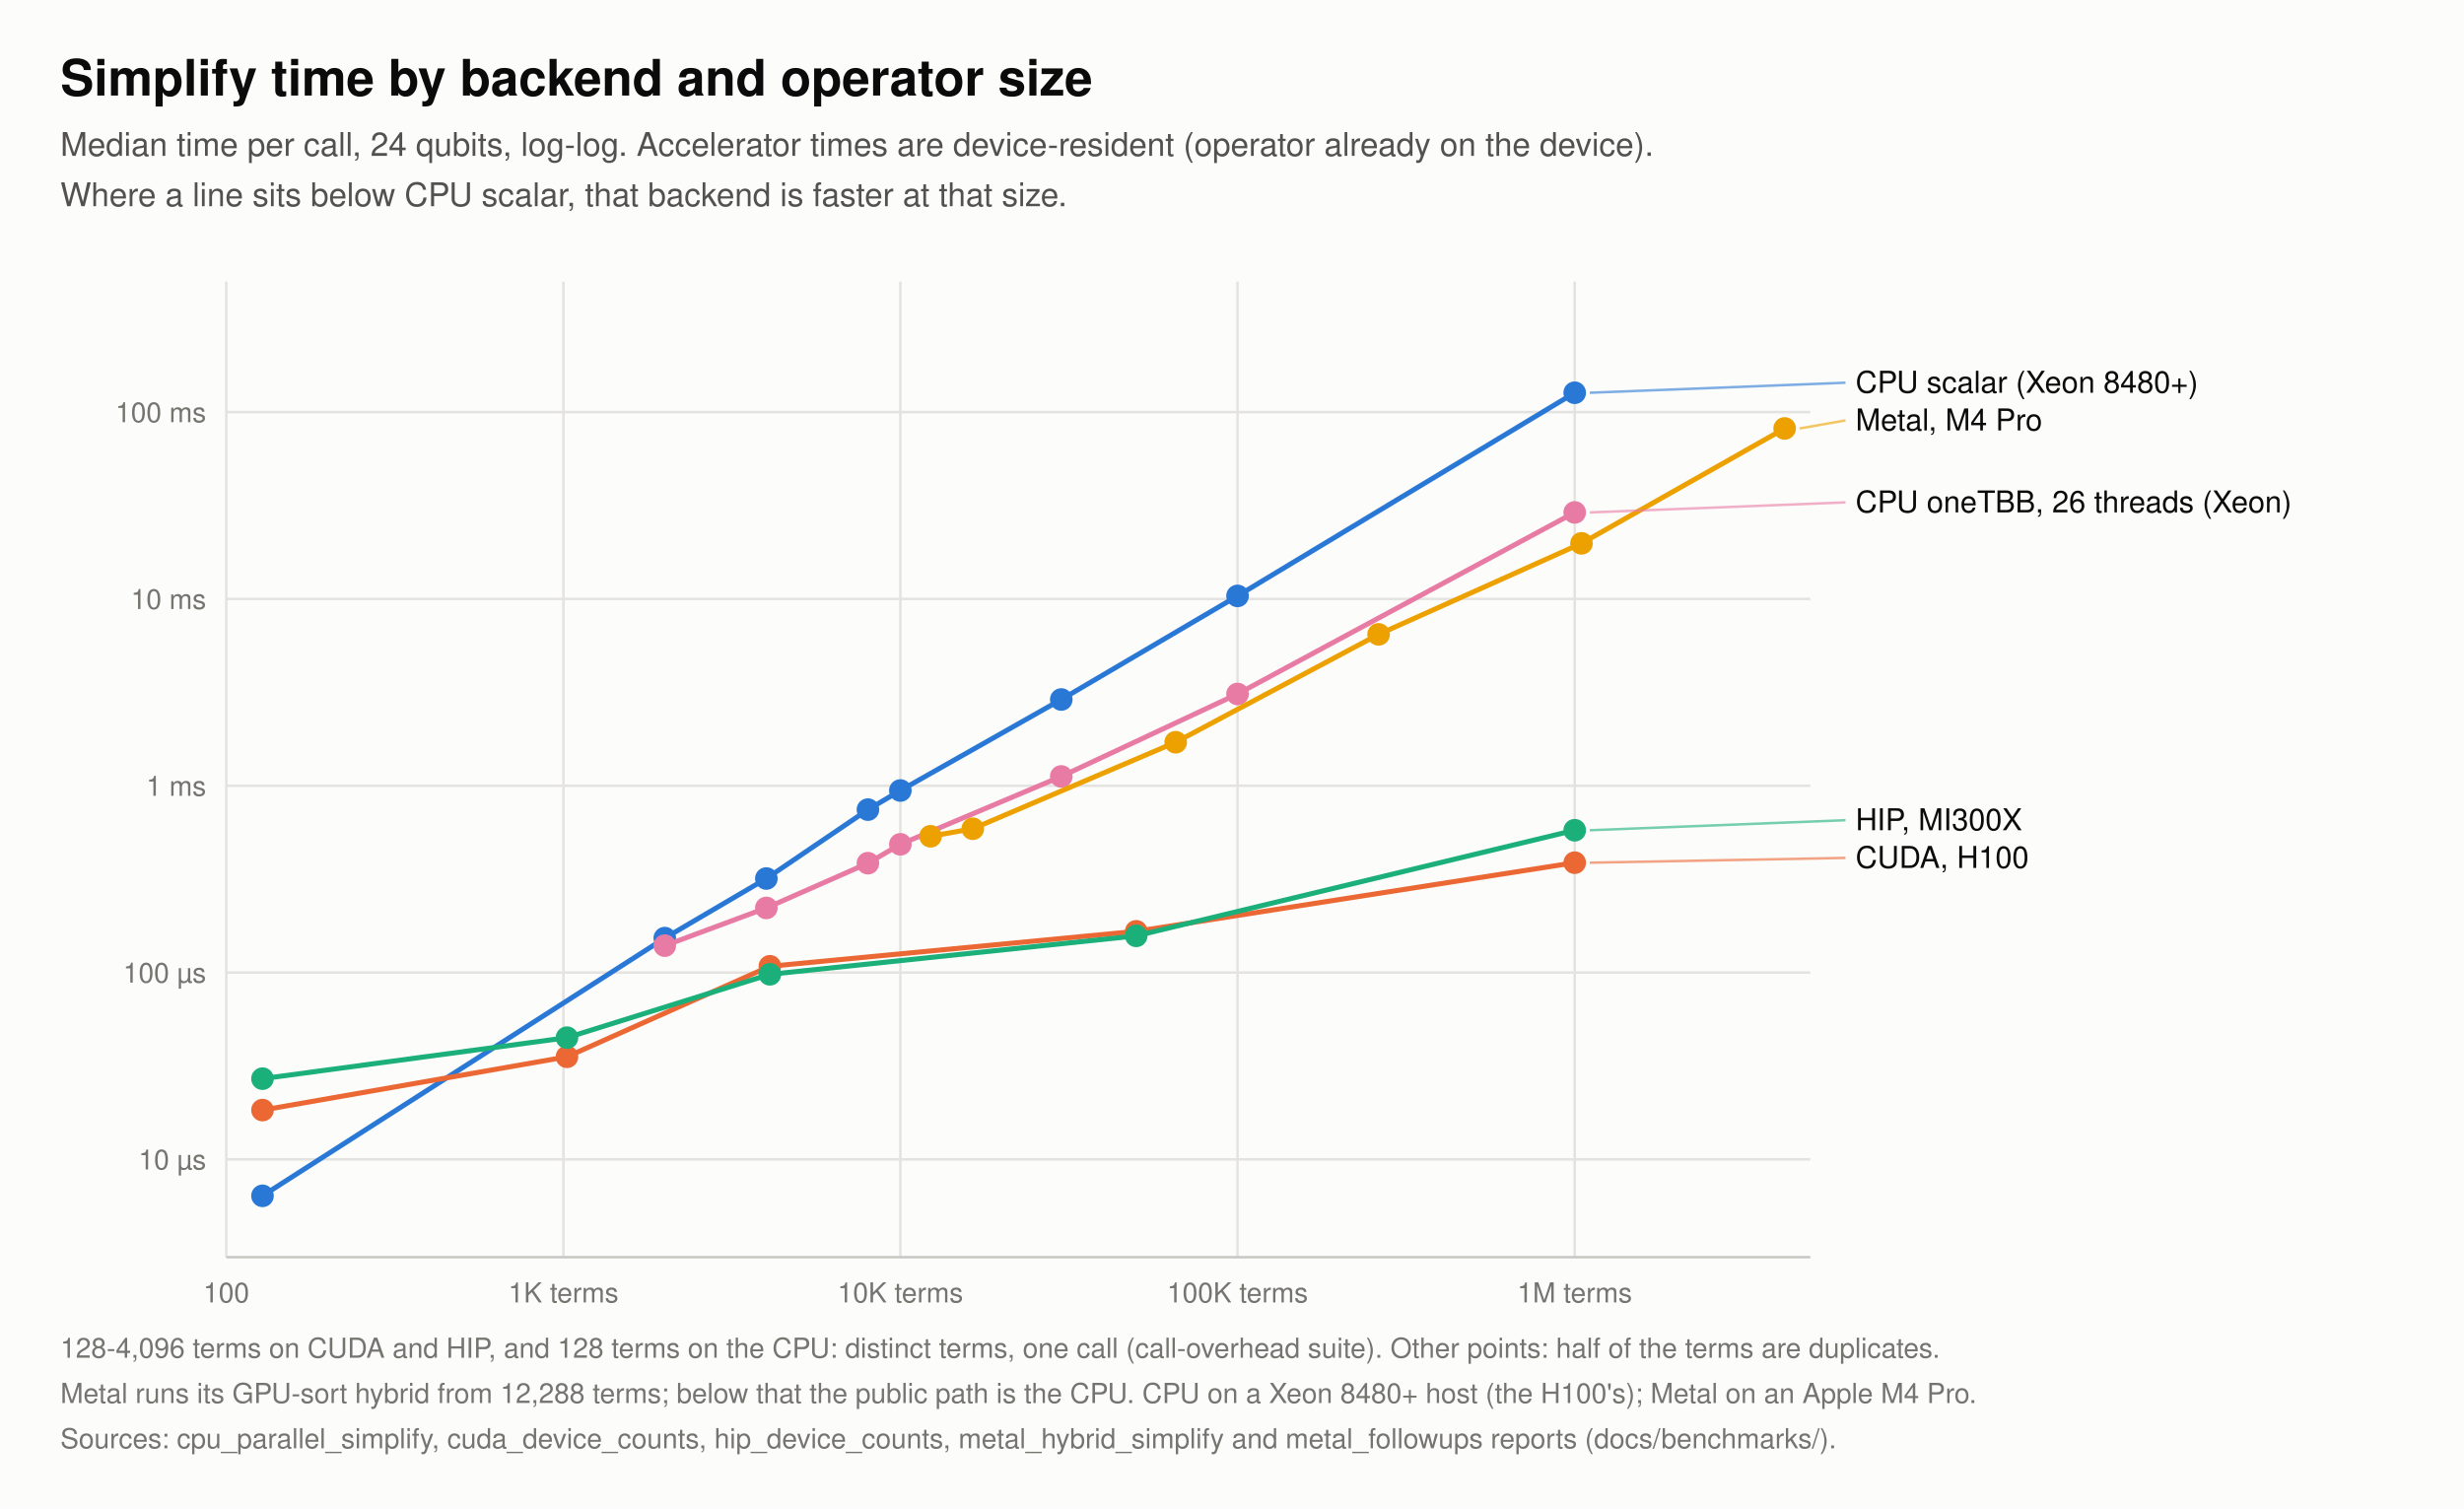
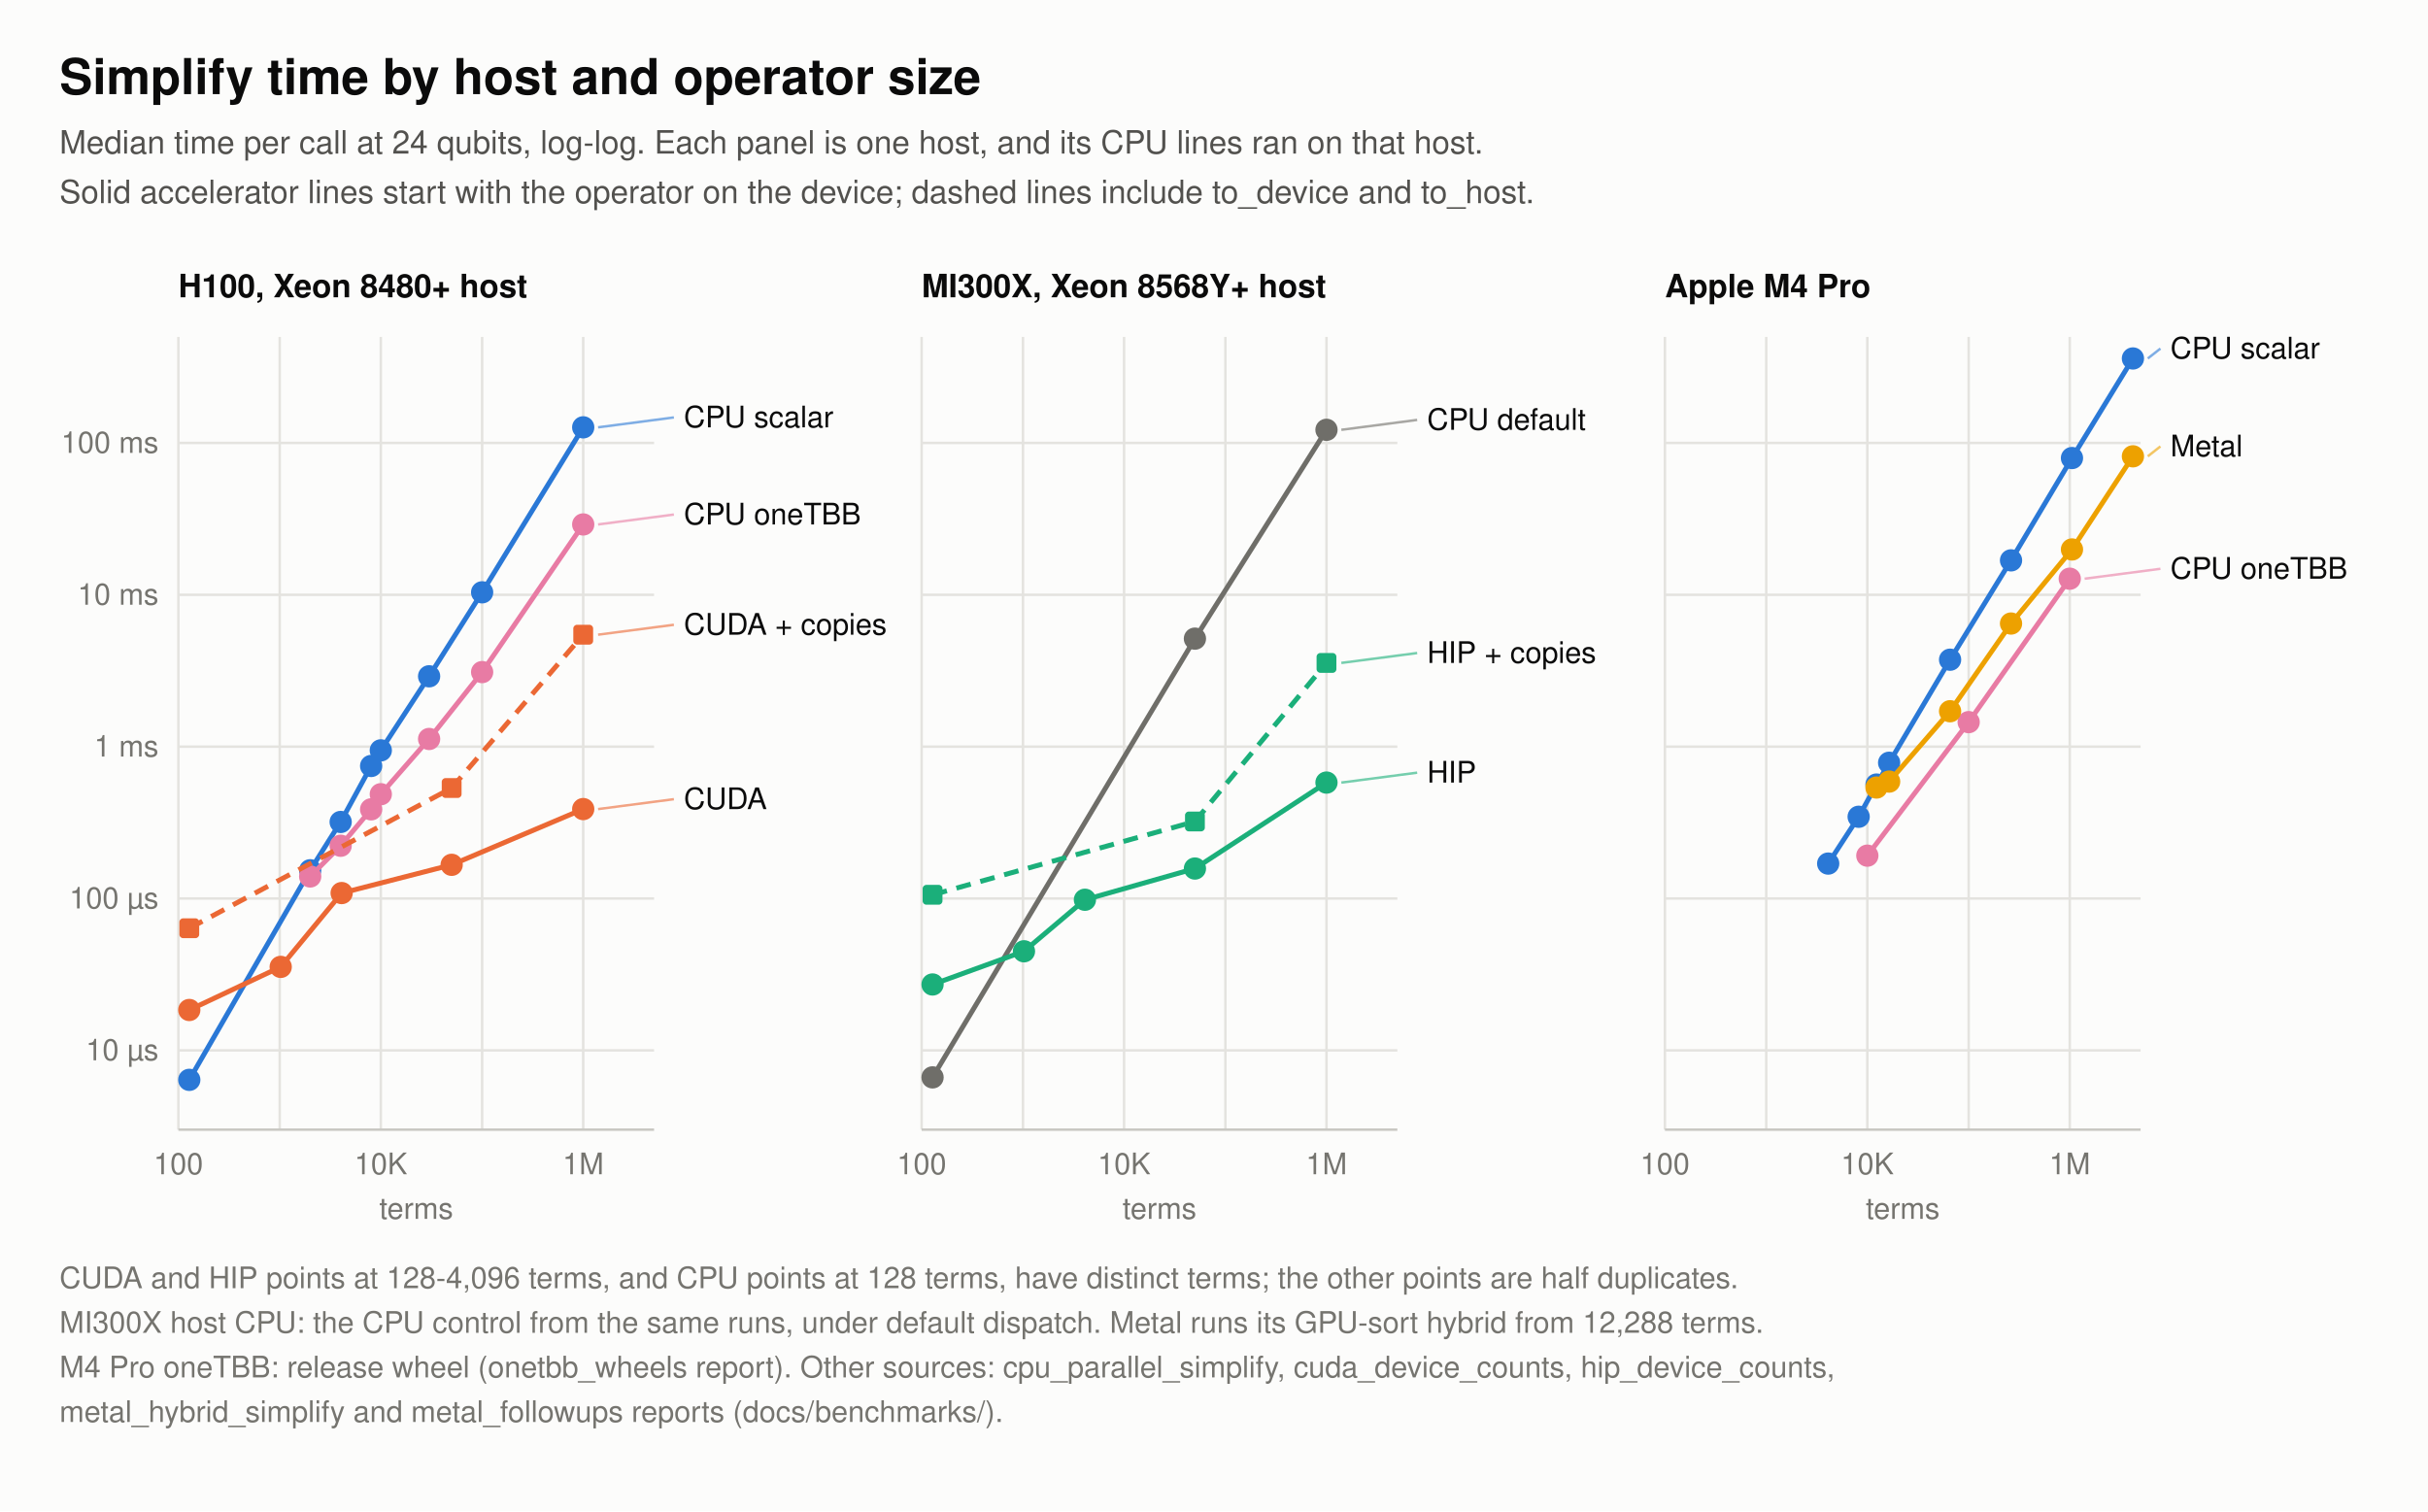
- <svg xmlns="http://www.w3.org/2000/svg" width="980" height="600" viewBox="0 0 980 600" role="img" aria-labelledby="title desc" font-family="-apple-system, Segoe UI, Helvetica, Arial, sans-serif">
+ <svg xmlns="http://www.w3.org/2000/svg" width="980" height="610" viewBox="0 0 980 610" role="img" aria-labelledby="title desc" font-family="-apple-system, Segoe UI, Helvetica, Arial, sans-serif">
  <style>
.bg { fill: #fcfcfb; } .t1 { fill: #0b0b0b; } .t2 { fill: #52514e; } .t3 { fill: #75746f; }
.grid { stroke: #e4e3df; } .axis { stroke: #c9c8c3; }
.s-s1 { stroke: #2a78d6; } .f-s1 { fill: #2a78d6; } .s-s2 { stroke: #eb6834; } .f-s2 { fill: #eb6834; } .s-s3 { stroke: #1baf7a; } .f-s3 { fill: #1baf7a; } .s-s4 { stroke: #eda100; } .f-s4 { fill: #eda100; } .s-s5 { stroke: #e87ba4; } .f-s5 { fill: #e87ba4; } .s-neutral { stroke: #6f6e69; } .f-neutral { fill: #6f6e69; }
@media (prefers-color-scheme: dark) {
  .bg { fill: #1a1a19; } .t1 { fill: #f2f1ed; } .t2 { fill: #b5b4ae; } .t3 { fill: #94938d; }
  .grid { stroke: #33322f; } .axis { stroke: #4a4945; }
  .s-s1 { stroke: #3987e5; } .f-s1 { fill: #3987e5; } .s-s2 { stroke: #d95926; } .f-s2 { fill: #d95926; } .s-s3 { stroke: #199e70; } .f-s3 { fill: #199e70; } .s-s4 { stroke: #c98500; } .f-s4 { fill: #c98500; } .s-s5 { stroke: #d55181; } .f-s5 { fill: #d55181; } .s-neutral { stroke: #a3a29d; } .f-neutral { fill: #a3a29d; }
}
</style>
-   <rect class="bg" width="980" height="600" />
-   <text x="24.0" y="38.0" class="t1" font-size="20" text-anchor="start" font-weight="600">Simplify time by backend and operator size</text>
-   <text x="24.0" y="62.0" class="t2" font-size="13" text-anchor="start" font-weight="400">Median time per call, 24 qubits, log-log. Accelerator times are device-resident (operator already on the device).</text>
-   <text x="24.0" y="82.0" class="t2" font-size="13" text-anchor="start" font-weight="400">Where a line sits below CPU scalar, that backend is faster at that size.</text>
-   <line class="grid" x1="90.0" y1="112" x2="90.0" y2="500" />
-   <text x="90.0" y="518.0" class="t3" font-size="11" text-anchor="middle" font-weight="400">100</text>
-   <line class="grid" x1="224.1" y1="112" x2="224.1" y2="500" />
-   <text x="224.1" y="518.0" class="t3" font-size="11" text-anchor="middle" font-weight="400">1K terms</text>
-   <line class="grid" x1="358.1" y1="112" x2="358.1" y2="500" />
-   <text x="358.1" y="518.0" class="t3" font-size="11" text-anchor="middle" font-weight="400">10K terms</text>
-   <line class="grid" x1="492.2" y1="112" x2="492.2" y2="500" />
-   <text x="492.2" y="518.0" class="t3" font-size="11" text-anchor="middle" font-weight="400">100K terms</text>
-   <line class="grid" x1="626.3" y1="112" x2="626.3" y2="500" />
-   <text x="626.3" y="518.0" class="t3" font-size="11" text-anchor="middle" font-weight="400">1M terms</text>
-   <line class="grid" x1="90" y1="461.1" x2="720" y2="461.1" />
-   <text x="82.0" y="465.1" class="t3" font-size="11" text-anchor="end" font-weight="400">10 µs</text>
-   <line class="grid" x1="90" y1="386.8" x2="720" y2="386.8" />
-   <text x="82.0" y="390.8" class="t3" font-size="11" text-anchor="end" font-weight="400">100 µs</text>
-   <line class="grid" x1="90" y1="312.5" x2="720" y2="312.5" />
-   <text x="82.0" y="316.5" class="t3" font-size="11" text-anchor="end" font-weight="400">1 ms</text>
-   <line class="grid" x1="90" y1="238.2" x2="720" y2="238.2" />
-   <text x="82.0" y="242.2" class="t3" font-size="11" text-anchor="end" font-weight="400">10 ms</text>
-   <line class="grid" x1="90" y1="163.9" x2="720" y2="163.9" />
-   <text x="82.0" y="167.9" class="t3" font-size="11" text-anchor="end" font-weight="400">100 ms</text>
-   <line class="axis" x1="90" y1="500" x2="720" y2="500" />
-   <path class="s-s1" d="M104.4,475.6 L264.4,373.1 L304.8,349.4 L345.2,322.0 L358.1,314.4 L422.1,278.2 L492.2,237.0 L626.3,156.2" fill="none" stroke-width="2" stroke-linejoin="round" />
-   <circle class="f-s1" cx="104.4" cy="475.6" r="4.5" stroke="none" />
-   <circle class="f-s1" cx="264.4" cy="373.1" r="4.5" stroke="none" />
-   <circle class="f-s1" cx="304.8" cy="349.4" r="4.5" stroke="none" />
-   <circle class="f-s1" cx="345.2" cy="322.0" r="4.5" stroke="none" />
-   <circle class="f-s1" cx="358.1" cy="314.4" r="4.5" stroke="none" />
-   <circle class="f-s1" cx="422.1" cy="278.2" r="4.5" stroke="none" />
-   <circle class="f-s1" cx="492.2" cy="237.0" r="4.5" stroke="none" />
-   <circle class="f-s1" cx="626.3" cy="156.2" r="4.5" stroke="none" />
-   <path class="s-s5" d="M264.4,376.1 L304.8,361.1 L345.2,343.3 L358.1,335.8 L422.1,308.8 L492.2,276.0 L626.3,203.8" fill="none" stroke-width="2" stroke-linejoin="round" />
-   <circle class="f-s5" cx="264.4" cy="376.1" r="4.5" stroke="none" />
-   <circle class="f-s5" cx="304.8" cy="361.1" r="4.5" stroke="none" />
-   <circle class="f-s5" cx="345.2" cy="343.3" r="4.5" stroke="none" />
-   <circle class="f-s5" cx="358.1" cy="335.8" r="4.5" stroke="none" />
-   <circle class="f-s5" cx="422.1" cy="308.8" r="4.5" stroke="none" />
-   <circle class="f-s5" cx="492.2" cy="276.0" r="4.5" stroke="none" />
-   <circle class="f-s5" cx="626.3" cy="203.8" r="4.5" stroke="none" />
-   <path class="s-s2" d="M104.4,441.5 L225.5,420.3 L306.2,384.3 L451.9,370.4 L626.3,343.1" fill="none" stroke-width="2" stroke-linejoin="round" />
-   <circle class="f-s2" cx="104.4" cy="441.5" r="4.5" stroke="none" />
-   <circle class="f-s2" cx="225.5" cy="420.3" r="4.5" stroke="none" />
-   <circle class="f-s2" cx="306.2" cy="384.3" r="4.5" stroke="none" />
-   <circle class="f-s2" cx="451.9" cy="370.4" r="4.5" stroke="none" />
-   <circle class="f-s2" cx="626.3" cy="343.1" r="4.5" stroke="none" />
-   <path class="s-s3" d="M104.4,429.0 L225.5,412.7 L306.2,387.5 L451.9,372.2 L626.3,330.2" fill="none" stroke-width="2" stroke-linejoin="round" />
-   <circle class="f-s3" cx="104.4" cy="429.0" r="4.5" stroke="none" />
-   <circle class="f-s3" cx="225.5" cy="412.7" r="4.5" stroke="none" />
-   <circle class="f-s3" cx="306.2" cy="387.5" r="4.5" stroke="none" />
-   <circle class="f-s3" cx="451.9" cy="372.2" r="4.5" stroke="none" />
-   <circle class="f-s3" cx="626.3" cy="330.2" r="4.5" stroke="none" />
-   <path class="s-s4" d="M370.1,332.6 L386.9,329.6 L467.6,295.2 L548.3,252.3 L629.0,216.1 L709.8,170.4" fill="none" stroke-width="2" stroke-linejoin="round" />
-   <circle class="f-s4" cx="370.1" cy="332.6" r="4.5" stroke="none" />
-   <circle class="f-s4" cx="386.9" cy="329.6" r="4.5" stroke="none" />
-   <circle class="f-s4" cx="467.6" cy="295.2" r="4.5" stroke="none" />
-   <circle class="f-s4" cx="548.3" cy="252.3" r="4.5" stroke="none" />
-   <circle class="f-s4" cx="629.0" cy="216.1" r="4.5" stroke="none" />
-   <circle class="f-s4" cx="709.8" cy="170.4" r="4.5" stroke="none" />
-   <line class="s-s1" x1="632.3" y1="156.2" x2="734.0" y2="152.2" stroke-width="1" opacity="0.6" />
-   <text x="738.0" y="156.2" class="t1" font-size="12" text-anchor="start" font-weight="400">CPU scalar (Xeon 8480+)</text>
-   <line class="s-s5" x1="632.3" y1="203.8" x2="734.0" y2="199.8" stroke-width="1" opacity="0.6" />
-   <text x="738.0" y="203.8" class="t1" font-size="12" text-anchor="start" font-weight="400">CPU oneTBB, 26 threads (Xeon)</text>
-   <line class="s-s2" x1="632.3" y1="343.1" x2="734.0" y2="341.2" stroke-width="1" opacity="0.6" />
-   <text x="738.0" y="345.2" class="t1" font-size="12" text-anchor="start" font-weight="400">CUDA, H100</text>
-   <line class="s-s3" x1="632.3" y1="330.2" x2="734.0" y2="326.2" stroke-width="1" opacity="0.6" />
-   <text x="738.0" y="330.2" class="t1" font-size="12" text-anchor="start" font-weight="400">HIP, MI300X</text>
-   <line class="s-s4" x1="715.8" y1="170.4" x2="734.0" y2="167.2" stroke-width="1" opacity="0.6" />
-   <text x="738.0" y="171.2" class="t1" font-size="12" text-anchor="start" font-weight="400">Metal, M4 Pro</text>
-   <text x="24.0" y="540.0" class="t3" font-size="11" text-anchor="start" font-weight="400">128-4,096 terms on CUDA and HIP, and 128 terms on the CPU: distinct terms, one call (call-overhead suite). Other points: half of the terms are duplicates.</text>
-   <text x="24.0" y="558.0" class="t3" font-size="11" text-anchor="start" font-weight="400">Metal runs its GPU-sort hybrid from 12,288 terms; below that the public path is the CPU. CPU on a Xeon 8480+ host (the H100's); Metal on an Apple M4 Pro.</text>
-   <text x="24.0" y="576.0" class="t3" font-size="11" text-anchor="start" font-weight="400">Sources: cpu_parallel_simplify, cuda_device_counts, hip_device_counts, metal_hybrid_simplify and metal_followups reports (docs/benchmarks/).</text>
+   <rect class="bg" width="980" height="610" />
+   <text x="24.0" y="38.0" class="t1" font-size="20" text-anchor="start" font-weight="600">Simplify time by host and operator size</text>
+   <text x="24.0" y="62.0" class="t2" font-size="13" text-anchor="start" font-weight="400">Median time per call at 24 qubits, log-log. Each panel is one host, and its CPU lines ran on that host.</text>
+   <text x="24.0" y="82.0" class="t2" font-size="13" text-anchor="start" font-weight="400">Solid accelerator lines start with the operator on the device; dashed lines include to_device and to_host.</text>
+   <text x="72.0" y="120.0" class="t1" font-size="13" text-anchor="start" font-weight="600">H100, Xeon 8480+ host</text>
+   <line class="grid" x1="72.0" y1="136" x2="72.0" y2="456" />
+   <text x="72.0" y="474.0" class="t3" font-size="12" text-anchor="middle" font-weight="400">100</text>
+   <line class="grid" x1="112.9" y1="136" x2="112.9" y2="456" />
+   <line class="grid" x1="153.7" y1="136" x2="153.7" y2="456" />
+   <text x="153.7" y="474.0" class="t3" font-size="12" text-anchor="middle" font-weight="400">10K</text>
+   <line class="grid" x1="194.6" y1="136" x2="194.6" y2="456" />
+   <line class="grid" x1="235.4" y1="136" x2="235.4" y2="456" />
+   <text x="235.4" y="474.0" class="t3" font-size="12" text-anchor="middle" font-weight="400">1M</text>
+   <text x="168.0" y="492.0" class="t3" font-size="12" text-anchor="middle" font-weight="400">terms</text>
+   <line class="grid" x1="72" y1="424.0" x2="264" y2="424.0" />
+   <text x="64.0" y="428.0" class="t3" font-size="12" text-anchor="end" font-weight="400">10 µs</text>
+   <line class="grid" x1="72" y1="362.7" x2="264" y2="362.7" />
+   <text x="64.0" y="366.7" class="t3" font-size="12" text-anchor="end" font-weight="400">100 µs</text>
+   <line class="grid" x1="72" y1="301.4" x2="264" y2="301.4" />
+   <text x="64.0" y="305.4" class="t3" font-size="12" text-anchor="end" font-weight="400">1 ms</text>
+   <line class="grid" x1="72" y1="240.1" x2="264" y2="240.1" />
+   <text x="64.0" y="244.1" class="t3" font-size="12" text-anchor="end" font-weight="400">10 ms</text>
+   <line class="grid" x1="72" y1="178.8" x2="264" y2="178.8" />
+   <text x="64.0" y="182.8" class="t3" font-size="12" text-anchor="end" font-weight="400">100 ms</text>
+   <line class="axis" x1="72" y1="456" x2="264" y2="456" />
+   <path class="s-s1" d="M76.4,435.9 L125.2,351.3 L137.5,331.8 L149.8,309.2 L153.7,302.9 L173.2,273.0 L194.6,239.1 L235.4,172.5" fill="none" stroke-width="2" stroke-linejoin="round" />
+   <circle class="f-s1" cx="76.4" cy="435.9" r="4.5" stroke="none" />
+   <circle class="f-s1" cx="125.2" cy="351.3" r="4.5" stroke="none" />
+   <circle class="f-s1" cx="137.5" cy="331.8" r="4.5" stroke="none" />
+   <circle class="f-s1" cx="149.8" cy="309.2" r="4.5" stroke="none" />
+   <circle class="f-s1" cx="153.7" cy="302.9" r="4.5" stroke="none" />
+   <circle class="f-s1" cx="173.2" cy="273.0" r="4.5" stroke="none" />
+   <circle class="f-s1" cx="194.6" cy="239.1" r="4.5" stroke="none" />
+   <circle class="f-s1" cx="235.4" cy="172.5" r="4.5" stroke="none" />
+   <path class="s-s5" d="M125.2,353.8 L137.5,341.4 L149.8,326.7 L153.7,320.6 L173.2,298.3 L194.6,271.3 L235.4,211.7" fill="none" stroke-width="2" stroke-linejoin="round" />
+   <circle class="f-s5" cx="125.2" cy="353.8" r="4.5" stroke="none" />
+   <circle class="f-s5" cx="137.5" cy="341.4" r="4.5" stroke="none" />
+   <circle class="f-s5" cx="149.8" cy="326.7" r="4.5" stroke="none" />
+   <circle class="f-s5" cx="153.7" cy="320.6" r="4.5" stroke="none" />
+   <circle class="f-s5" cx="173.2" cy="298.3" r="4.5" stroke="none" />
+   <circle class="f-s5" cx="194.6" cy="271.3" r="4.5" stroke="none" />
+   <circle class="f-s5" cx="235.4" cy="211.7" r="4.5" stroke="none" />
+   <path class="s-s2" d="M76.4,407.7 L113.3,390.3 L137.9,360.5 L182.3,349.1 L235.4,326.6" fill="none" stroke-width="2" stroke-linejoin="round" />
+   <circle class="f-s2" cx="76.4" cy="407.7" r="4.5" stroke="none" />
+   <circle class="f-s2" cx="113.3" cy="390.3" r="4.5" stroke="none" />
+   <circle class="f-s2" cx="137.9" cy="360.5" r="4.5" stroke="none" />
+   <circle class="f-s2" cx="182.3" cy="349.1" r="4.5" stroke="none" />
+   <circle class="f-s2" cx="235.4" cy="326.6" r="4.5" stroke="none" />
+   <path class="s-s2" d="M76.4,374.7 L182.3,318.1 L235.4,256.2" fill="none" stroke-width="2" stroke-linejoin="round" stroke-dasharray="6 4" />
+   <rect class="f-s2" x="72.4" y="370.7" width="8" height="8" rx="1.5" stroke="none" />
+   <rect class="f-s2" x="178.3" y="314.1" width="8" height="8" rx="1.5" stroke="none" />
+   <rect class="f-s2" x="231.4" y="252.2" width="8" height="8" rx="1.5" stroke="none" />
+   <line class="s-s1" x1="241.4" y1="172.5" x2="272.0" y2="168.5" stroke-width="1" opacity="0.6" />
+   <text x="276.0" y="172.5" class="t1" font-size="12" text-anchor="start" font-weight="400">CPU scalar</text>
+   <line class="s-s5" x1="241.4" y1="211.7" x2="272.0" y2="207.7" stroke-width="1" opacity="0.6" />
+   <text x="276.0" y="211.7" class="t1" font-size="12" text-anchor="start" font-weight="400">CPU oneTBB</text>
+   <line class="s-s2" x1="241.4" y1="326.6" x2="272.0" y2="322.6" stroke-width="1" opacity="0.6" />
+   <text x="276.0" y="326.6" class="t1" font-size="12" text-anchor="start" font-weight="400">CUDA</text>
+   <line class="s-s2" x1="241.4" y1="256.2" x2="272.0" y2="252.2" stroke-width="1" opacity="0.6" />
+   <text x="276.0" y="256.2" class="t1" font-size="12" text-anchor="start" font-weight="400">CUDA + copies</text>
+   <text x="372.0" y="120.0" class="t1" font-size="13" text-anchor="start" font-weight="600">MI300X, Xeon 8568Y+ host</text>
+   <line class="grid" x1="372.0" y1="136" x2="372.0" y2="456" />
+   <text x="372.0" y="474.0" class="t3" font-size="12" text-anchor="middle" font-weight="400">100</text>
+   <line class="grid" x1="412.9" y1="136" x2="412.9" y2="456" />
+   <line class="grid" x1="453.7" y1="136" x2="453.7" y2="456" />
+   <text x="453.7" y="474.0" class="t3" font-size="12" text-anchor="middle" font-weight="400">10K</text>
+   <line class="grid" x1="494.6" y1="136" x2="494.6" y2="456" />
+   <line class="grid" x1="535.4" y1="136" x2="535.4" y2="456" />
+   <text x="535.4" y="474.0" class="t3" font-size="12" text-anchor="middle" font-weight="400">1M</text>
+   <text x="468.0" y="492.0" class="t3" font-size="12" text-anchor="middle" font-weight="400">terms</text>
+   <line class="grid" x1="372" y1="424.0" x2="564" y2="424.0" />
+   <line class="grid" x1="372" y1="362.7" x2="564" y2="362.7" />
+   <line class="grid" x1="372" y1="301.4" x2="564" y2="301.4" />
+   <line class="grid" x1="372" y1="240.1" x2="564" y2="240.1" />
+   <line class="grid" x1="372" y1="178.8" x2="564" y2="178.8" />
+   <line class="axis" x1="372" y1="456" x2="564" y2="456" />
+   <path class="s-neutral" d="M376.4,434.9 L482.3,257.8 L535.4,173.5" fill="none" stroke-width="2" stroke-linejoin="round" />
+   <circle class="f-neutral" cx="376.4" cy="434.9" r="4.5" stroke="none" />
+   <circle class="f-neutral" cx="482.3" cy="257.8" r="4.5" stroke="none" />
+   <circle class="f-neutral" cx="535.4" cy="173.5" r="4.5" stroke="none" />
+   <path class="s-s3" d="M376.4,397.4 L413.3,384.0 L437.9,363.2 L482.3,350.6 L535.4,315.9" fill="none" stroke-width="2" stroke-linejoin="round" />
+   <circle class="f-s3" cx="376.4" cy="397.4" r="4.5" stroke="none" />
+   <circle class="f-s3" cx="413.3" cy="384.0" r="4.5" stroke="none" />
+   <circle class="f-s3" cx="437.9" cy="363.2" r="4.5" stroke="none" />
+   <circle class="f-s3" cx="482.3" cy="350.6" r="4.5" stroke="none" />
+   <circle class="f-s3" cx="535.4" cy="315.9" r="4.5" stroke="none" />
+   <path class="s-s3" d="M376.4,361.2 L482.3,331.6 L535.4,267.6" fill="none" stroke-width="2" stroke-linejoin="round" stroke-dasharray="6 4" />
+   <rect class="f-s3" x="372.4" y="357.2" width="8" height="8" rx="1.5" stroke="none" />
+   <rect class="f-s3" x="478.3" y="327.6" width="8" height="8" rx="1.5" stroke="none" />
+   <rect class="f-s3" x="531.4" y="263.6" width="8" height="8" rx="1.5" stroke="none" />
+   <line class="s-neutral" x1="541.4" y1="173.5" x2="572.0" y2="169.5" stroke-width="1" opacity="0.6" />
+   <text x="576.0" y="173.5" class="t1" font-size="12" text-anchor="start" font-weight="400">CPU default</text>
+   <line class="s-s3" x1="541.4" y1="315.9" x2="572.0" y2="311.9" stroke-width="1" opacity="0.6" />
+   <text x="576.0" y="315.9" class="t1" font-size="12" text-anchor="start" font-weight="400">HIP</text>
+   <line class="s-s3" x1="541.4" y1="267.6" x2="572.0" y2="263.6" stroke-width="1" opacity="0.6" />
+   <text x="576.0" y="267.6" class="t1" font-size="12" text-anchor="start" font-weight="400">HIP + copies</text>
+   <text x="672.0" y="120.0" class="t1" font-size="13" text-anchor="start" font-weight="600">Apple M4 Pro</text>
+   <line class="grid" x1="672.0" y1="136" x2="672.0" y2="456" />
+   <text x="672.0" y="474.0" class="t3" font-size="12" text-anchor="middle" font-weight="400">100</text>
+   <line class="grid" x1="712.9" y1="136" x2="712.9" y2="456" />
+   <line class="grid" x1="753.7" y1="136" x2="753.7" y2="456" />
+   <text x="753.7" y="474.0" class="t3" font-size="12" text-anchor="middle" font-weight="400">10K</text>
+   <line class="grid" x1="794.6" y1="136" x2="794.6" y2="456" />
+   <line class="grid" x1="835.4" y1="136" x2="835.4" y2="456" />
+   <text x="835.4" y="474.0" class="t3" font-size="12" text-anchor="middle" font-weight="400">1M</text>
+   <text x="768.0" y="492.0" class="t3" font-size="12" text-anchor="middle" font-weight="400">terms</text>
+   <line class="grid" x1="672" y1="424.0" x2="864" y2="424.0" />
+   <line class="grid" x1="672" y1="362.7" x2="864" y2="362.7" />
+   <line class="grid" x1="672" y1="301.4" x2="864" y2="301.4" />
+   <line class="grid" x1="672" y1="240.1" x2="864" y2="240.1" />
+   <line class="grid" x1="672" y1="178.8" x2="864" y2="178.8" />
+   <line class="axis" x1="672" y1="456" x2="864" y2="456" />
+   <path class="s-s1" d="M737.9,348.6 L750.2,329.7 L757.4,316.7 L762.5,307.9 L787.1,266.3 L811.7,226.2 L836.3,184.9 L860.9,144.7" fill="none" stroke-width="2" stroke-linejoin="round" />
+   <circle class="f-s1" cx="737.9" cy="348.6" r="4.5" stroke="none" />
+   <circle class="f-s1" cx="750.2" cy="329.7" r="4.5" stroke="none" />
+   <circle class="f-s1" cx="757.4" cy="316.7" r="4.5" stroke="none" />
+   <circle class="f-s1" cx="762.5" cy="307.9" r="4.5" stroke="none" />
+   <circle class="f-s1" cx="787.1" cy="266.3" r="4.5" stroke="none" />
+   <circle class="f-s1" cx="811.7" cy="226.2" r="4.5" stroke="none" />
+   <circle class="f-s1" cx="836.3" cy="184.9" r="4.5" stroke="none" />
+   <circle class="f-s1" cx="860.9" cy="144.7" r="4.5" stroke="none" />
+   <path class="s-s5" d="M753.7,345.4 L794.6,291.5 L835.4,233.6" fill="none" stroke-width="2" stroke-linejoin="round" />
+   <circle class="f-s5" cx="753.7" cy="345.4" r="4.5" stroke="none" />
+   <circle class="f-s5" cx="794.6" cy="291.5" r="4.5" stroke="none" />
+   <circle class="f-s5" cx="835.4" cy="233.6" r="4.5" stroke="none" />
+   <path class="s-s4" d="M757.4,317.9 L762.5,315.5 L787.1,287.1 L811.7,251.7 L836.3,221.8 L860.9,184.2" fill="none" stroke-width="2" stroke-linejoin="round" />
+   <circle class="f-s4" cx="757.4" cy="317.9" r="4.5" stroke="none" />
+   <circle class="f-s4" cx="762.5" cy="315.5" r="4.5" stroke="none" />
+   <circle class="f-s4" cx="787.1" cy="287.1" r="4.5" stroke="none" />
+   <circle class="f-s4" cx="811.7" cy="251.7" r="4.5" stroke="none" />
+   <circle class="f-s4" cx="836.3" cy="221.8" r="4.5" stroke="none" />
+   <circle class="f-s4" cx="860.9" cy="184.2" r="4.5" stroke="none" />
+   <line class="s-s1" x1="866.9" y1="144.7" x2="872.0" y2="140.7" stroke-width="1" opacity="0.6" />
+   <text x="876.0" y="144.7" class="t1" font-size="12" text-anchor="start" font-weight="400">CPU scalar</text>
+   <line class="s-s5" x1="841.4" y1="233.6" x2="872.0" y2="229.6" stroke-width="1" opacity="0.6" />
+   <text x="876.0" y="233.6" class="t1" font-size="12" text-anchor="start" font-weight="400">CPU oneTBB</text>
+   <line class="s-s4" x1="866.9" y1="184.2" x2="872.0" y2="180.2" stroke-width="1" opacity="0.6" />
+   <text x="876.0" y="184.2" class="t1" font-size="12" text-anchor="start" font-weight="400">Metal</text>
+   <text x="24.0" y="520.0" class="t3" font-size="12" text-anchor="start" font-weight="400">CUDA and HIP points at 128-4,096 terms, and CPU points at 128 terms, have distinct terms; the other points are half duplicates.</text>
+   <text x="24.0" y="538.0" class="t3" font-size="12" text-anchor="start" font-weight="400">MI300X host CPU: the CPU control from the same runs, under default dispatch. Metal runs its GPU-sort hybrid from 12,288 terms.</text>
+   <text x="24.0" y="556.0" class="t3" font-size="12" text-anchor="start" font-weight="400">M4 Pro oneTBB: release wheel (onetbb_wheels report). Other sources: cpu_parallel_simplify, cuda_device_counts, hip_device_counts,</text>
+   <text x="24.0" y="574.0" class="t3" font-size="12" text-anchor="start" font-weight="400">metal_hybrid_simplify and metal_followups reports (docs/benchmarks/).</text>
</svg>
